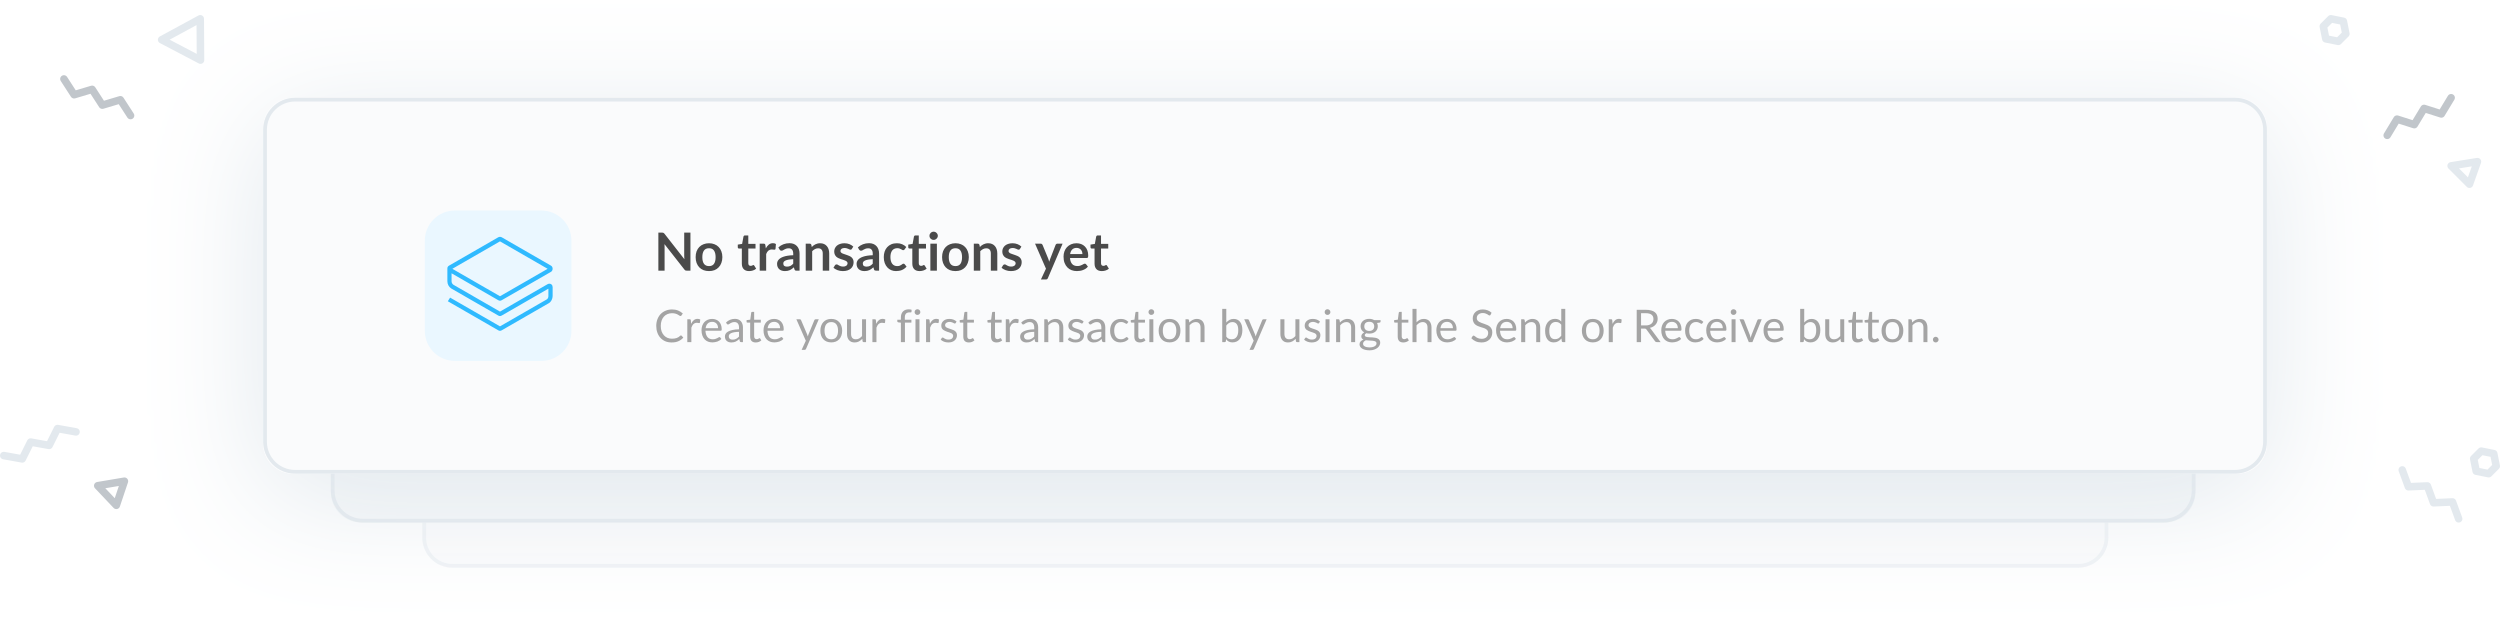
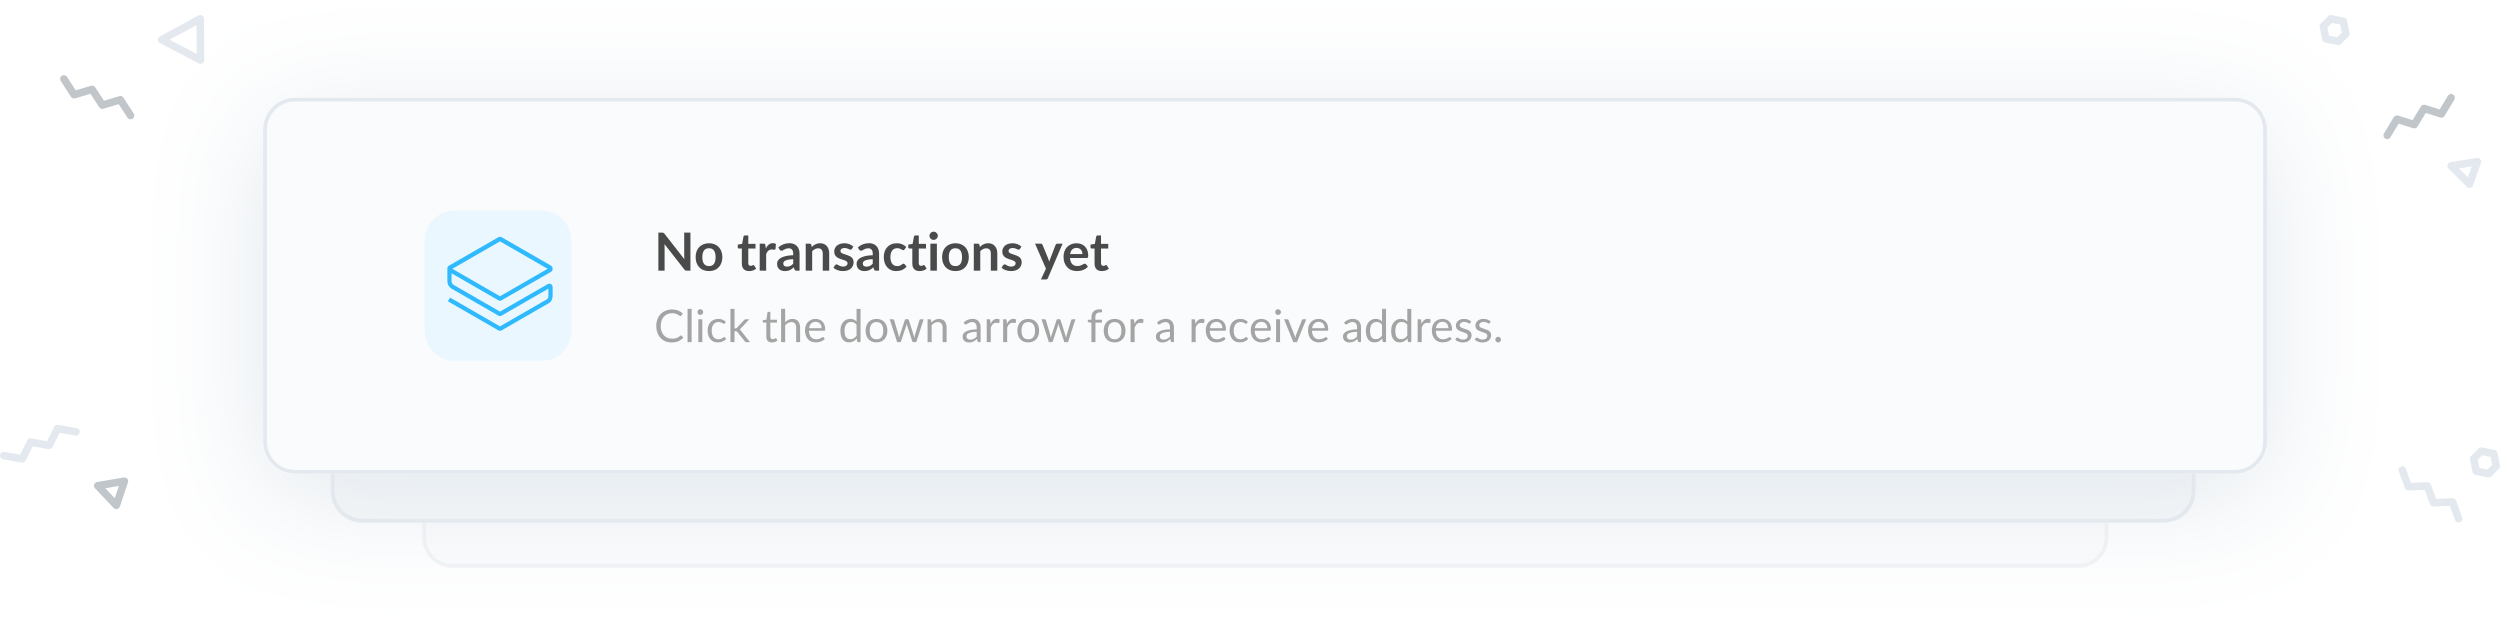
<svg xmlns="http://www.w3.org/2000/svg" xmlns:xlink="http://www.w3.org/1999/xlink" width="665px" height="164px" viewBox="0 0 665 164" version="1.1">
  <defs>
    <path d="M32.319,21.982 L464.805,21.018 L464.805,21.018 C469.223,21.008 472.813,24.582 472.822,29 C472.822,29.006 472.822,29.012 472.822,29.018 L472.822,97 L472.822,97 C472.822,101.418 469.241,105 464.822,105 L32.336,105 L32.336,105 C27.918,105 24.336,101.418 24.336,97 L24.336,29.982 L24.336,29.982 C24.336,25.571 27.907,21.992 32.319,21.982 Z" id="path-1" />
    <rect id="path-2" x="0" y="0" width="496" height="93" rx="8" />
    <rect id="path-3" x="69" y="21" width="533" height="100" rx="8" />
    <filter x="-9.6%" y="-45.0%" width="119.1%" height="202.0%" filterUnits="objectBoundingBox" id="filter-4">
      <feOffset dx="0" dy="6" in="SourceAlpha" result="shadowOffsetOuter1" />
      <feGaussianBlur stdDeviation="16" in="shadowOffsetOuter1" result="shadowBlurOuter1" />
      <feComposite in="shadowBlurOuter1" in2="SourceAlpha" operator="out" result="shadowBlurOuter1" />
      <feColorMatrix values="0 0 0 0 0.884   0 0 0 0 0.91   0 0 0 0 0.931  0 0 0 1 0" type="matrix" in="shadowBlurOuter1" />
    </filter>
  </defs>
  <g id="Page-1" stroke="none" stroke-width="1" fill="none" fill-rule="evenodd">
    <g id="Group" transform="translate(-316, -366)">
      <g id="no_transactions" transform="translate(317, 371)">
        <g id="icons-around" stroke-width="2" stroke-linejoin="round">
          <g id="right" transform="translate(617, 0)">
            <polygon id="Stroke-146" stroke="#E3E9EE" stroke-linecap="round" points="38.876 44 41 38 34 39.121" />
            <polyline id="Stroke-152" stroke="#E3E9EE" stroke-linecap="round" points="21 120 22.635 124.478 27.683 124.261 29.317 128.738 34.365 128.522 36 133" />
            <polyline id="Stroke-154" stroke="#C1C6CB" stroke-linecap="round" points="34 21 31.396 25.312 26.801 23.844 24.199 28.156 19.604 26.688 17 31" />
            <polygon id="Stroke-157" stroke="#E3E9EE" points="4 6 0.667 5.333 0 2 2 0 5.333 0.667 6 4" />
            <polygon id="Stroke-159" stroke="#E3E9EE" points="44 121 40.667 120.333 40 117 42.001 115 45.333 115.667 46 119" />
          </g>
          <g id="left" stroke-linecap="round">
            <polygon id="Stroke-144" stroke="#E3E9EE" points="52.334 10.987 52.266 0 42 5.571" />
            <polygon id="Stroke-148" stroke="#C1C6CB" points="29.941 129.416 32.094 123 25 124.199" />
            <polyline id="Stroke-151" stroke="#C1C6CB" points="16 16 18.715 20.199 23.506 18.769 26.22 22.968 31.011 21.538 33.726 25.737" />
            <polyline id="Stroke-153" stroke="#E3E9EE" points="0 116.183 4.921 117.068 7.148 112.591 12.07 113.476 14.297 109 19.218 109.885" />
          </g>
        </g>
        <g id="bg-card" transform="translate(87, 41)">
          <g id="bg-2" opacity="0.531">
            <use fill="#F9FAFB" fill-rule="evenodd" xlink:href="#path-1" />
            <path stroke="#E3E9EE" stroke-width="1" d="M32.32,22.482 C28.184,22.491 24.836,25.847 24.836,29.982 L24.836,97 C24.836,101.142 28.194,104.5 32.336,104.5 L464.822,104.5 C468.965,104.5 472.322,101.142 472.322,97 L472.322,29.018 C472.322,29.009 472.322,29.009 472.322,29.001 C472.313,24.859 468.948,21.509 464.806,21.518 L32.32,22.482 Z" />
          </g>
          <g id="bg-1">
            <use fill="#F7F9FA" fill-rule="evenodd" xlink:href="#path-2" />
            <rect stroke="#E3E9EE" stroke-width="1" x="0.5" y="0.5" width="495" height="92" rx="8" />
          </g>
        </g>
        <g id="bg">
          <use fill="black" fill-opacity="1" filter="url(#filter-4)" xlink:href="#path-3" />
          <use fill="#FAFBFC" fill-rule="evenodd" xlink:href="#path-3" />
          <rect stroke="#E3E9EE" stroke-width="1" x="69.5" y="21.5" width="532" height="99" rx="8" />
        </g>
        <g id="text" transform="translate(173, 53)">
          <text id="No-transactions-yet" font-family="Lato-Bold, Lato" font-size="14" font-weight="bold" fill="#4A4A4A">
            <tspan x="0" y="14">No transactions yet</tspan>
          </text>
          <text id="Looks-like-you-haven" font-family="Lato-Regular, Lato" font-size="12" font-weight="normal" fill="#A4A4A4">
-             <tspan x="0" y="33">Create your first transaction by using the Send or Receive button.</tspan>
+             <tspan x="0" y="33">Click the down arrow for a receive address.</tspan>
          </text>
        </g>
        <g id="stratis" transform="translate(112, 51)">
          <rect id="Rectangle-3-Copy" fill="#EAF7FF" x="0" y="0" width="39" height="40" rx="8" />
          <path d="M7.363,15.524 L19.986,22.791 C19.995,22.796 20.005,22.796 20.014,22.791 L32.634,15.524 C32.65,15.513 32.65,15.49 32.635,15.479 L20.011,8.211 C20.003,8.205 19.992,8.205 19.984,8.211 L7.362,15.479 C7.347,15.49 7.347,15.513 7.363,15.524 Z M19.517,31.85 L6.143,24.145 C6.131,24.137 6.127,24.12 6.135,24.108 L6.714,23.185 C6.721,23.173 6.737,23.169 6.749,23.177 L19.984,30.801 C19.992,30.806 20.003,30.807 20.011,30.801 L32.415,23.658 C32.72,23.482 32.873,23.125 32.873,22.767 L32.873,20.828 C32.873,20.807 32.85,20.794 32.833,20.806 L20.475,27.924 C20.134,28.12 19.865,28.123 19.521,27.925 L7.023,20.73 C6.379,20.309 6.003,19.59 6.003,18.806 L6,15.417 C6,14.927 6.247,14.771 6.608,14.563 L19.501,7.136 C19.818,6.954 20.18,6.954 20.498,7.138 L33.589,14.678 C33.858,14.833 34,15.162 34,15.492 C34,15.804 33.828,16.153 33.589,16.291 L20.47,23.847 C20.135,24.04 19.86,24.04 19.524,23.847 L7.154,16.721 C7.136,16.71 7.114,16.723 7.114,16.744 L7.117,18.806 C7.117,19.193 7.307,19.548 7.624,19.755 L19.984,26.876 C19.992,26.881 20.003,26.881 20.011,26.876 L32.609,19.618 C32.935,19.404 33.401,19.394 33.704,19.67 C33.897,19.847 34,20.105 34,20.371 L34,22.758 C33.998,23.497 33.589,24.298 33.013,24.63 L20.472,31.853 C20.131,32.049 19.866,32.049 19.517,31.85 L19.517,31.85 Z" id="logo" fill="#2FBAFF" />
        </g>
      </g>
    </g>
  </g>
</svg>
